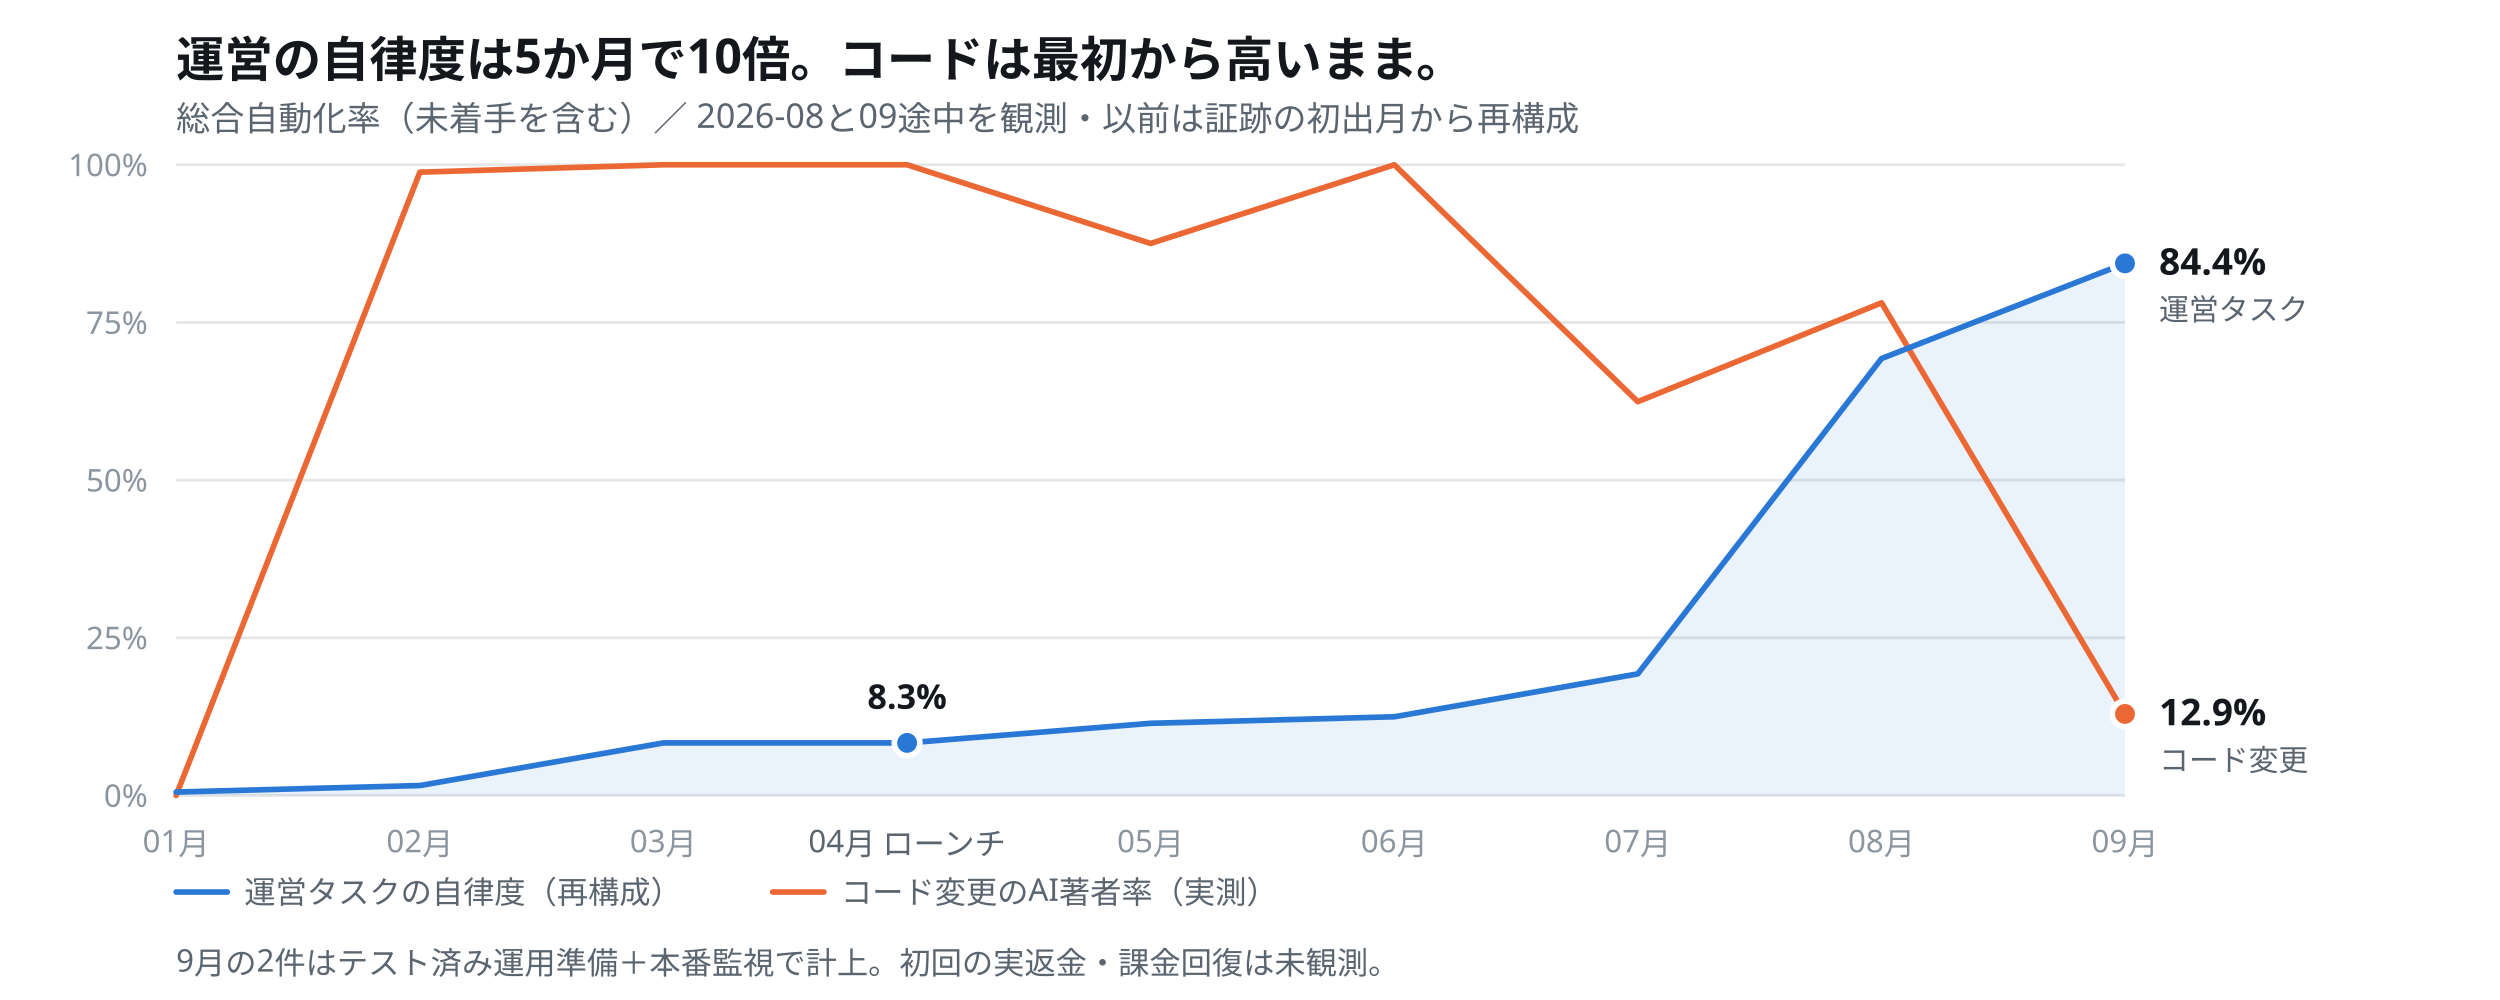
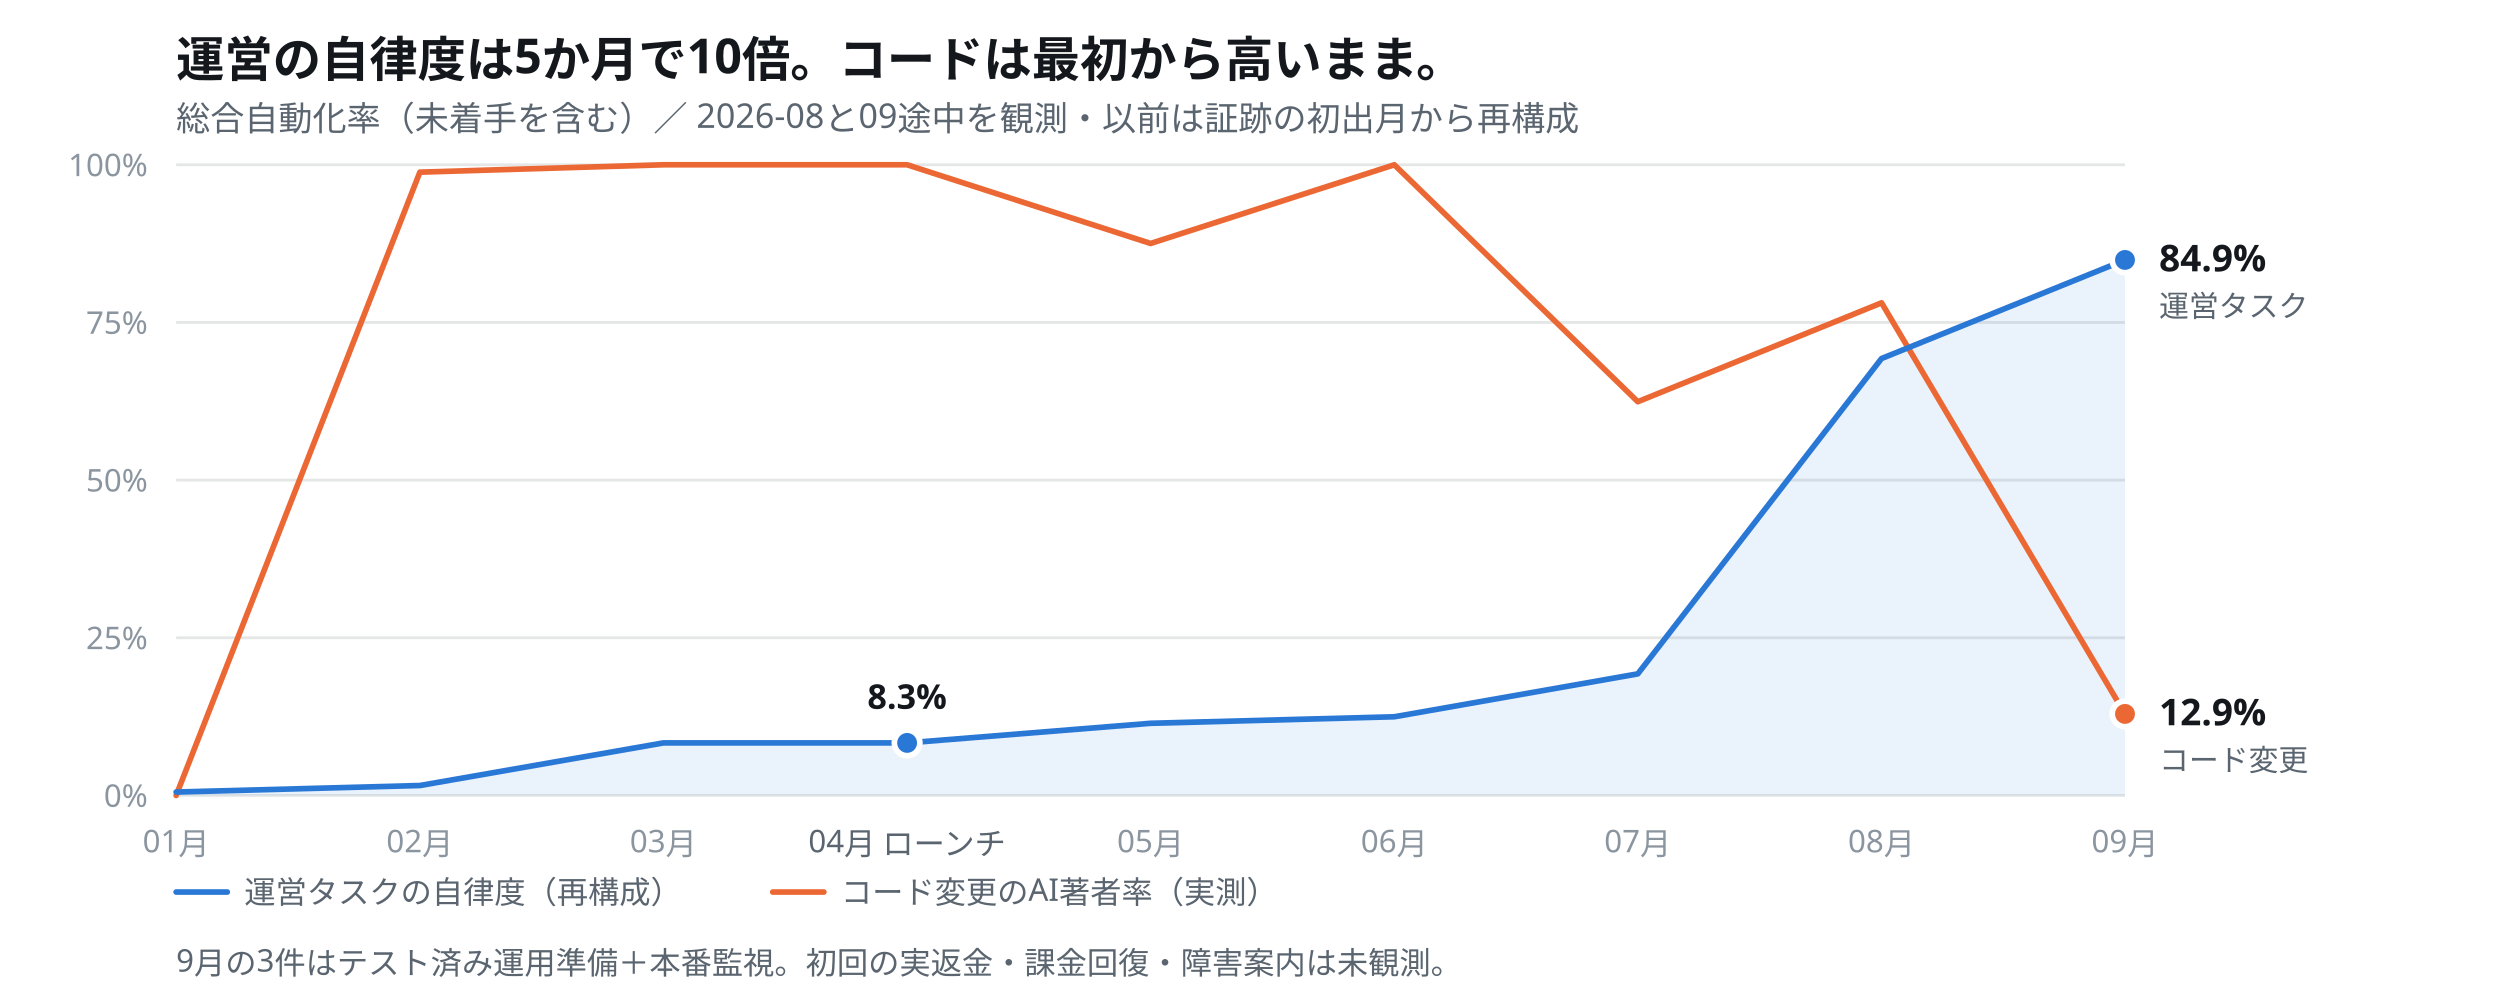
<svg xmlns="http://www.w3.org/2000/svg" viewBox="0 0 880 352" width="880" height="352" font-family="'Zen Kaku Gothic New','Hiragino Sans','Noto Sans JP',sans-serif" role="img" aria-label="運営タスクの自律度とコード変更のAI比率の月次推移">
  <rect width="880" height="352" fill="#ffffff" />
  <text x="62" y="27" fill="#14181d" font-size="17" font-weight="700">運営の自律度は5か月で10倍。コードは最初から高いまま。</text>
  <text x="62" y="46" fill="#5a6570" font-size="12">総合自動化率（未着手を含む）／ 2026-08と09途中を観測・以前は証跡の初出月から再構成</text>
  <line x1="62" y1="280.0" x2="748" y2="280.0" stroke="#e5e7e6" stroke-width="1" />
  <text x="52" y="284.0" fill="#8b959f" font-size="11" text-anchor="end" font-variant-numeric="tabular-nums">0%</text>
  <line x1="62" y1="224.5" x2="748" y2="224.5" stroke="#e5e7e6" stroke-width="1" />
  <text x="52" y="228.5" fill="#8b959f" font-size="11" text-anchor="end" font-variant-numeric="tabular-nums">25%</text>
  <line x1="62" y1="169.0" x2="748" y2="169.0" stroke="#e5e7e6" stroke-width="1" />
  <text x="52" y="173.0" fill="#8b959f" font-size="11" text-anchor="end" font-variant-numeric="tabular-nums">50%</text>
  <line x1="62" y1="113.5" x2="748" y2="113.5" stroke="#e5e7e6" stroke-width="1" />
  <text x="52" y="117.5" fill="#8b959f" font-size="11" text-anchor="end" font-variant-numeric="tabular-nums">75%</text>
  <line x1="62" y1="58.0" x2="748" y2="58.0" stroke="#e5e7e6" stroke-width="1" />
  <text x="52" y="62.0" fill="#8b959f" font-size="11" text-anchor="end" font-variant-numeric="tabular-nums">100%</text>
  <text x="62.0" y="300" fill="#8b959f" font-size="11" text-anchor="middle">01月</text>
  <text x="147.8" y="300" fill="#8b959f" font-size="11" text-anchor="middle">02月</text>
  <text x="233.5" y="300" fill="#8b959f" font-size="11" text-anchor="middle">03月</text>
  <text x="319.3" y="300" fill="#5a6570" font-size="11" text-anchor="middle">04月 ローンチ</text>
  <text x="405.0" y="300" fill="#8b959f" font-size="11" text-anchor="middle">05月</text>
  <text x="490.8" y="300" fill="#8b959f" font-size="11" text-anchor="middle">06月</text>
  <text x="576.5" y="300" fill="#8b959f" font-size="11" text-anchor="middle">07月</text>
  <text x="662.3" y="300" fill="#8b959f" font-size="11" text-anchor="middle">08月</text>
  <text x="748.0" y="300" fill="#8b959f" font-size="11" text-anchor="middle">09月</text>
-   <polygon points="62,280 62.0,278.8 147.8,276.5 233.5,261.5 319.3,261.5 405.0,254.6 490.8,252.3 576.5,237.2 662.3,126.2 748.0,92.7 748,280" fill="#2a78d6" fill-opacity="0.1" />
+   <polygon points="62,280 62.0,278.8 147.8,276.5 233.5,261.5 319.3,261.5 405.0,254.6 490.8,252.3 576.5,237.2 662.3,126.2 748.0,91.5 748,280" fill="#2a78d6" fill-opacity="0.1" />
  <polyline points="62.0,280.0 147.8,60.6 233.5,58.0 319.3,58.0 405.0,85.7 490.8,58.0 576.5,141.4 662.3,106.6 748.0,251.3" fill="none" stroke="#eb6834" stroke-width="2" stroke-linejoin="round" stroke-linecap="round" />
-   <polyline points="62.0,278.8 147.8,276.5 233.5,261.5 319.3,261.5 405.0,254.6 490.8,252.3 576.5,237.2 662.3,126.2 748.0,92.7" fill="none" stroke="#2a78d6" stroke-width="2" stroke-linejoin="round" stroke-linecap="round" />
-   <circle cx="748.0" cy="92.7" r="4.5" fill="#2a78d6" stroke="#ffffff" stroke-width="2" />
+   <polyline points="62.0,278.8 147.8,276.5 233.5,261.5 319.3,261.5 405.0,254.6 490.8,252.3 576.5,237.2 662.3,126.2 748.0,91.5" fill="none" stroke="#2a78d6" stroke-width="2" stroke-linejoin="round" stroke-linecap="round" />
+   <circle cx="748.0" cy="91.5" r="4.5" fill="#2a78d6" stroke="#ffffff" stroke-width="2" />
  <circle cx="748.0" cy="251.3" r="4.5" fill="#eb6834" stroke="#ffffff" stroke-width="2" />
  <circle cx="319.3" cy="261.5" r="4.5" fill="#2a78d6" stroke="#ffffff" stroke-width="2" />
-   <text x="760" y="96.7" fill="#14181d" font-size="13" font-weight="700" font-variant-numeric="tabular-nums">84.4%</text>
-   <text x="760" y="112.7" fill="#5a6570" font-size="10.5">運営タスク</text>
+   <text x="760" y="95.5" fill="#14181d" font-size="13" font-weight="700" font-variant-numeric="tabular-nums">84.9%</text>
+   <text x="760" y="111.5" fill="#5a6570" font-size="10.5">運営タスク</text>
  <text x="760" y="255.3" fill="#14181d" font-size="13" font-weight="700" font-variant-numeric="tabular-nums">12.9%</text>
  <text x="760" y="271.3" fill="#5a6570" font-size="10.5">コード変更</text>
  <text x="319.3" y="249.5" fill="#14181d" font-size="12" font-weight="700" text-anchor="middle" font-variant-numeric="tabular-nums">8.3%</text>
  <line x1="62" y1="314" x2="80" y2="314" stroke="#2a78d6" stroke-width="2" stroke-linecap="round" />
  <text x="86" y="318" fill="#5a6570" font-size="11">運営タスクの自律度（再構成）</text>
  <line x1="272" y1="314" x2="290" y2="314" stroke="#eb6834" stroke-width="2" stroke-linecap="round" />
  <text x="296" y="318" fill="#5a6570" font-size="11">コード変更のAI著者率（実測）</text>
-   <text x="62" y="342" fill="#5a6570" font-size="11">9月の2件はテスト済み運用準備＋本番監視で計上。初回の実返金・課金回復は未観測。</text>
+   <text x="62" y="342" fill="#5a6570" font-size="11">9月の3件はテスト済み運用準備＋本番監視。初回の実返金・課金回復・障害案内は未観測。</text>
</svg>
